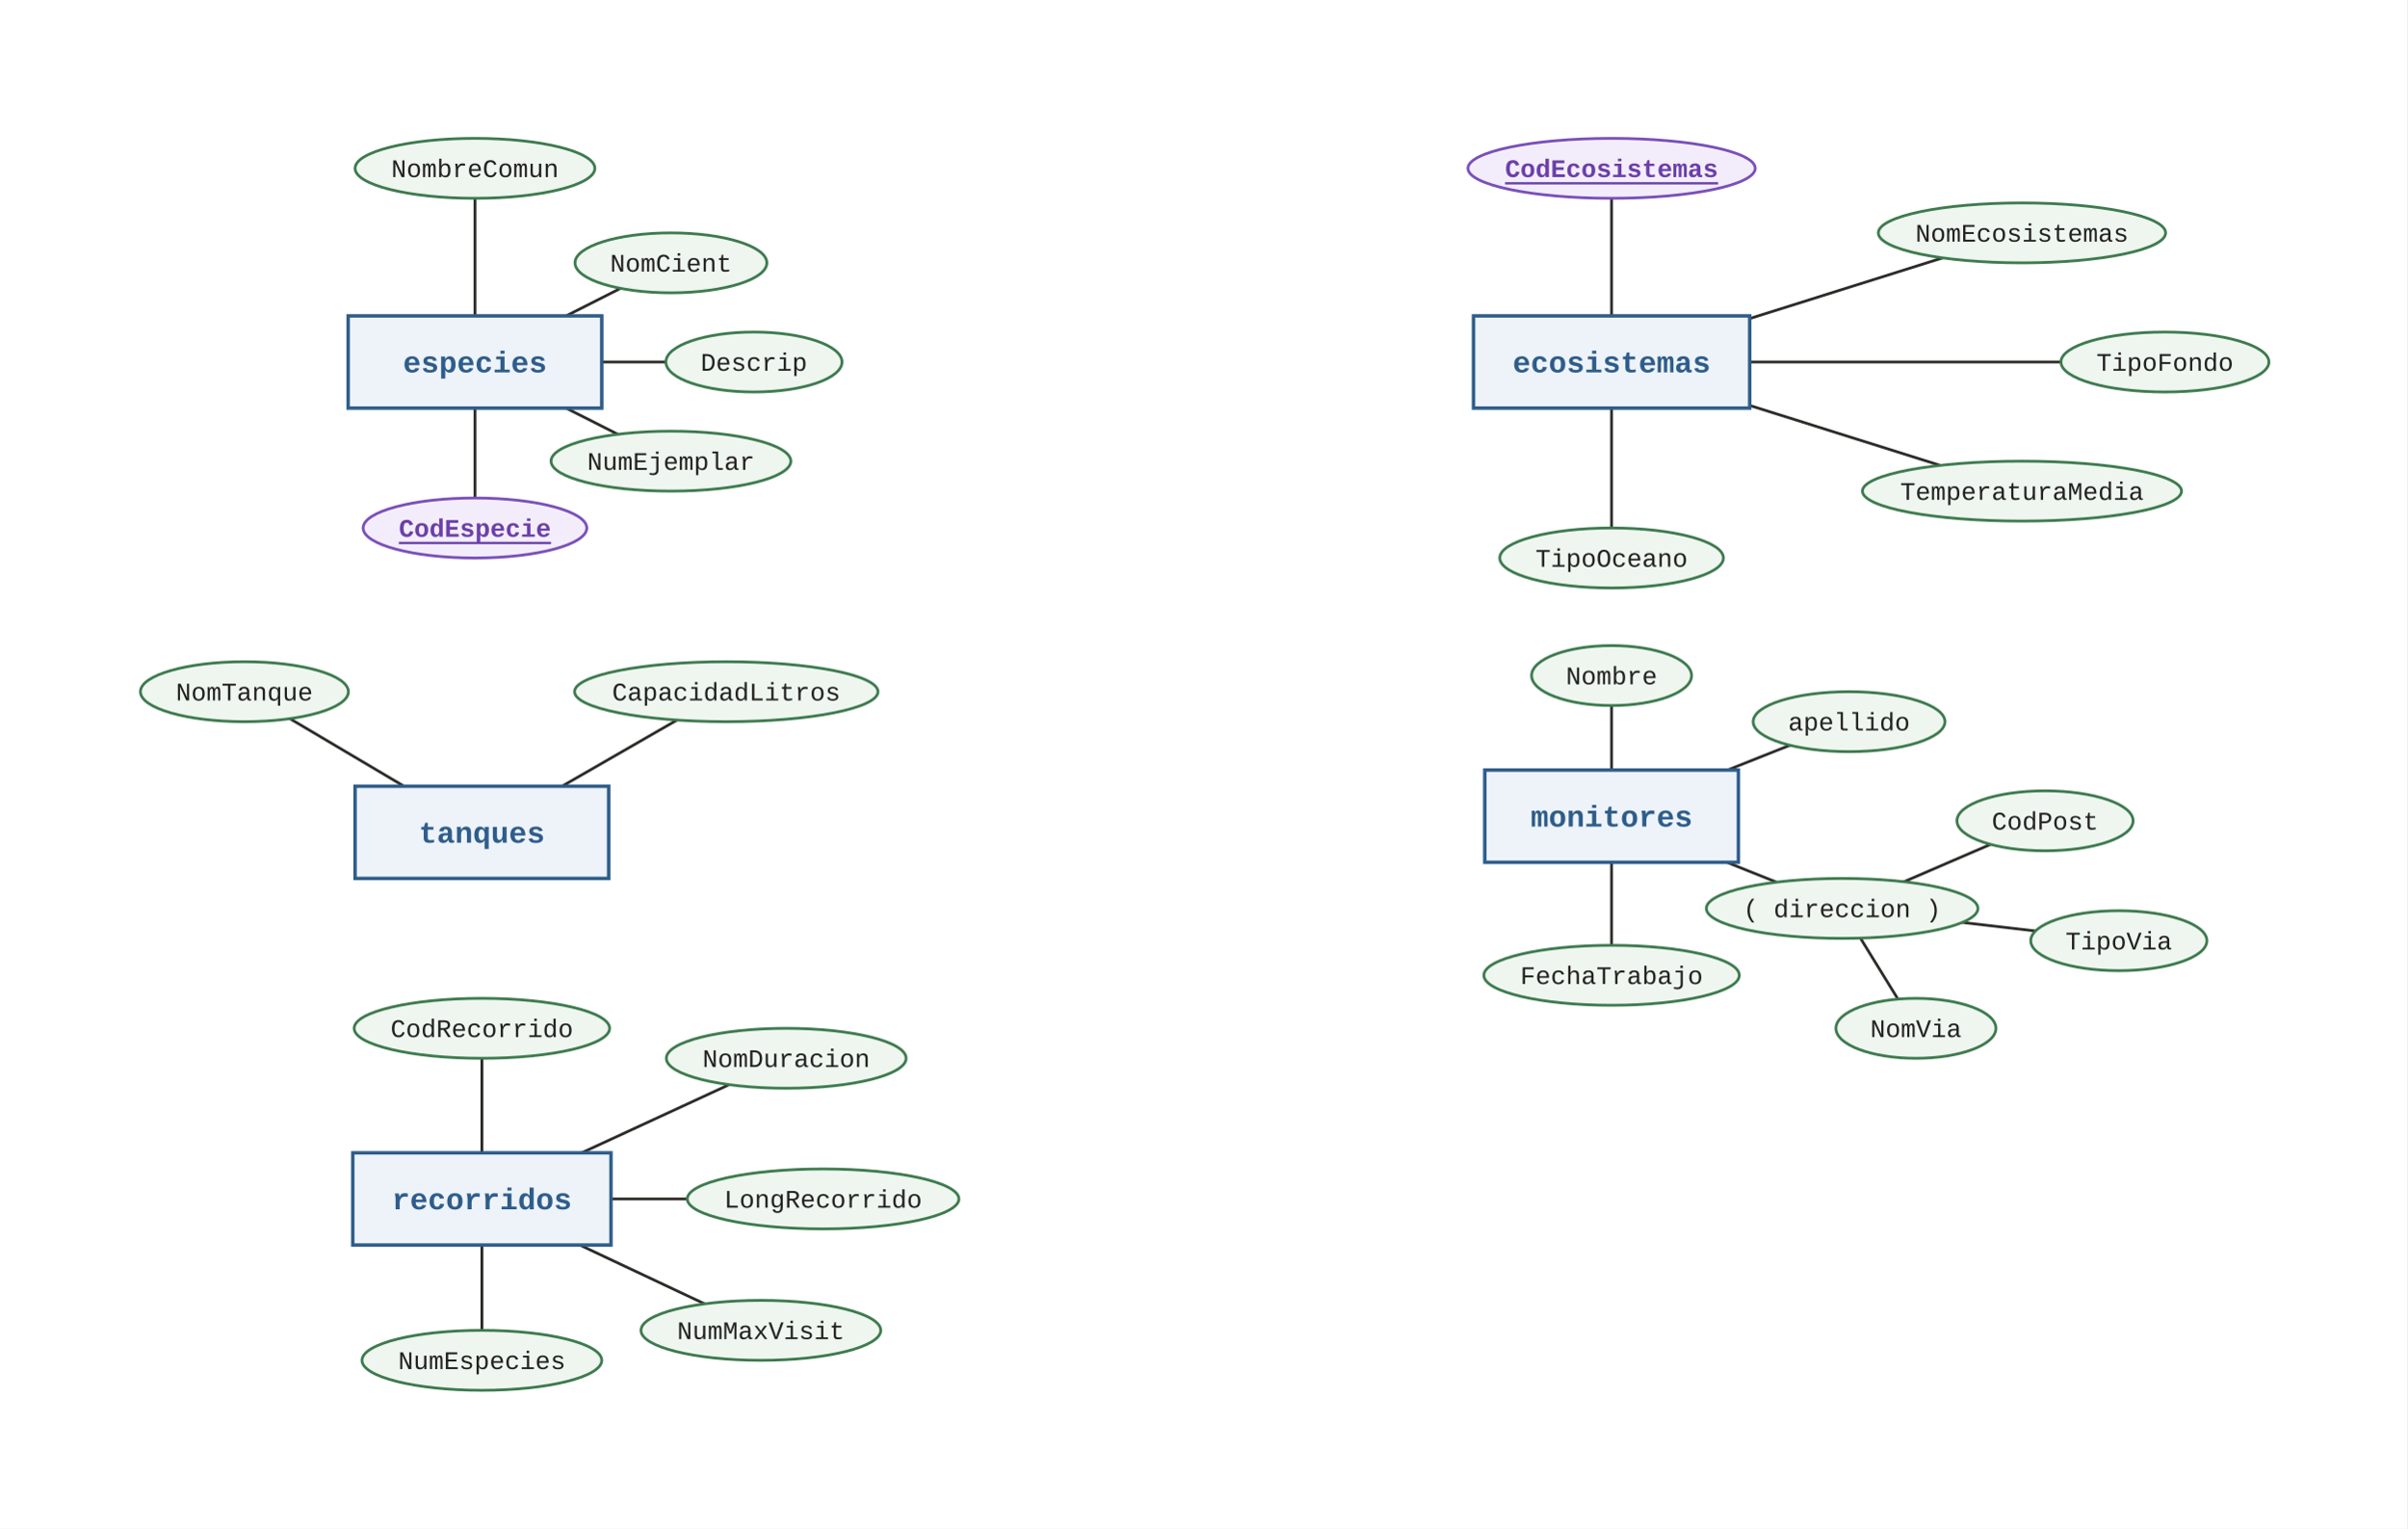
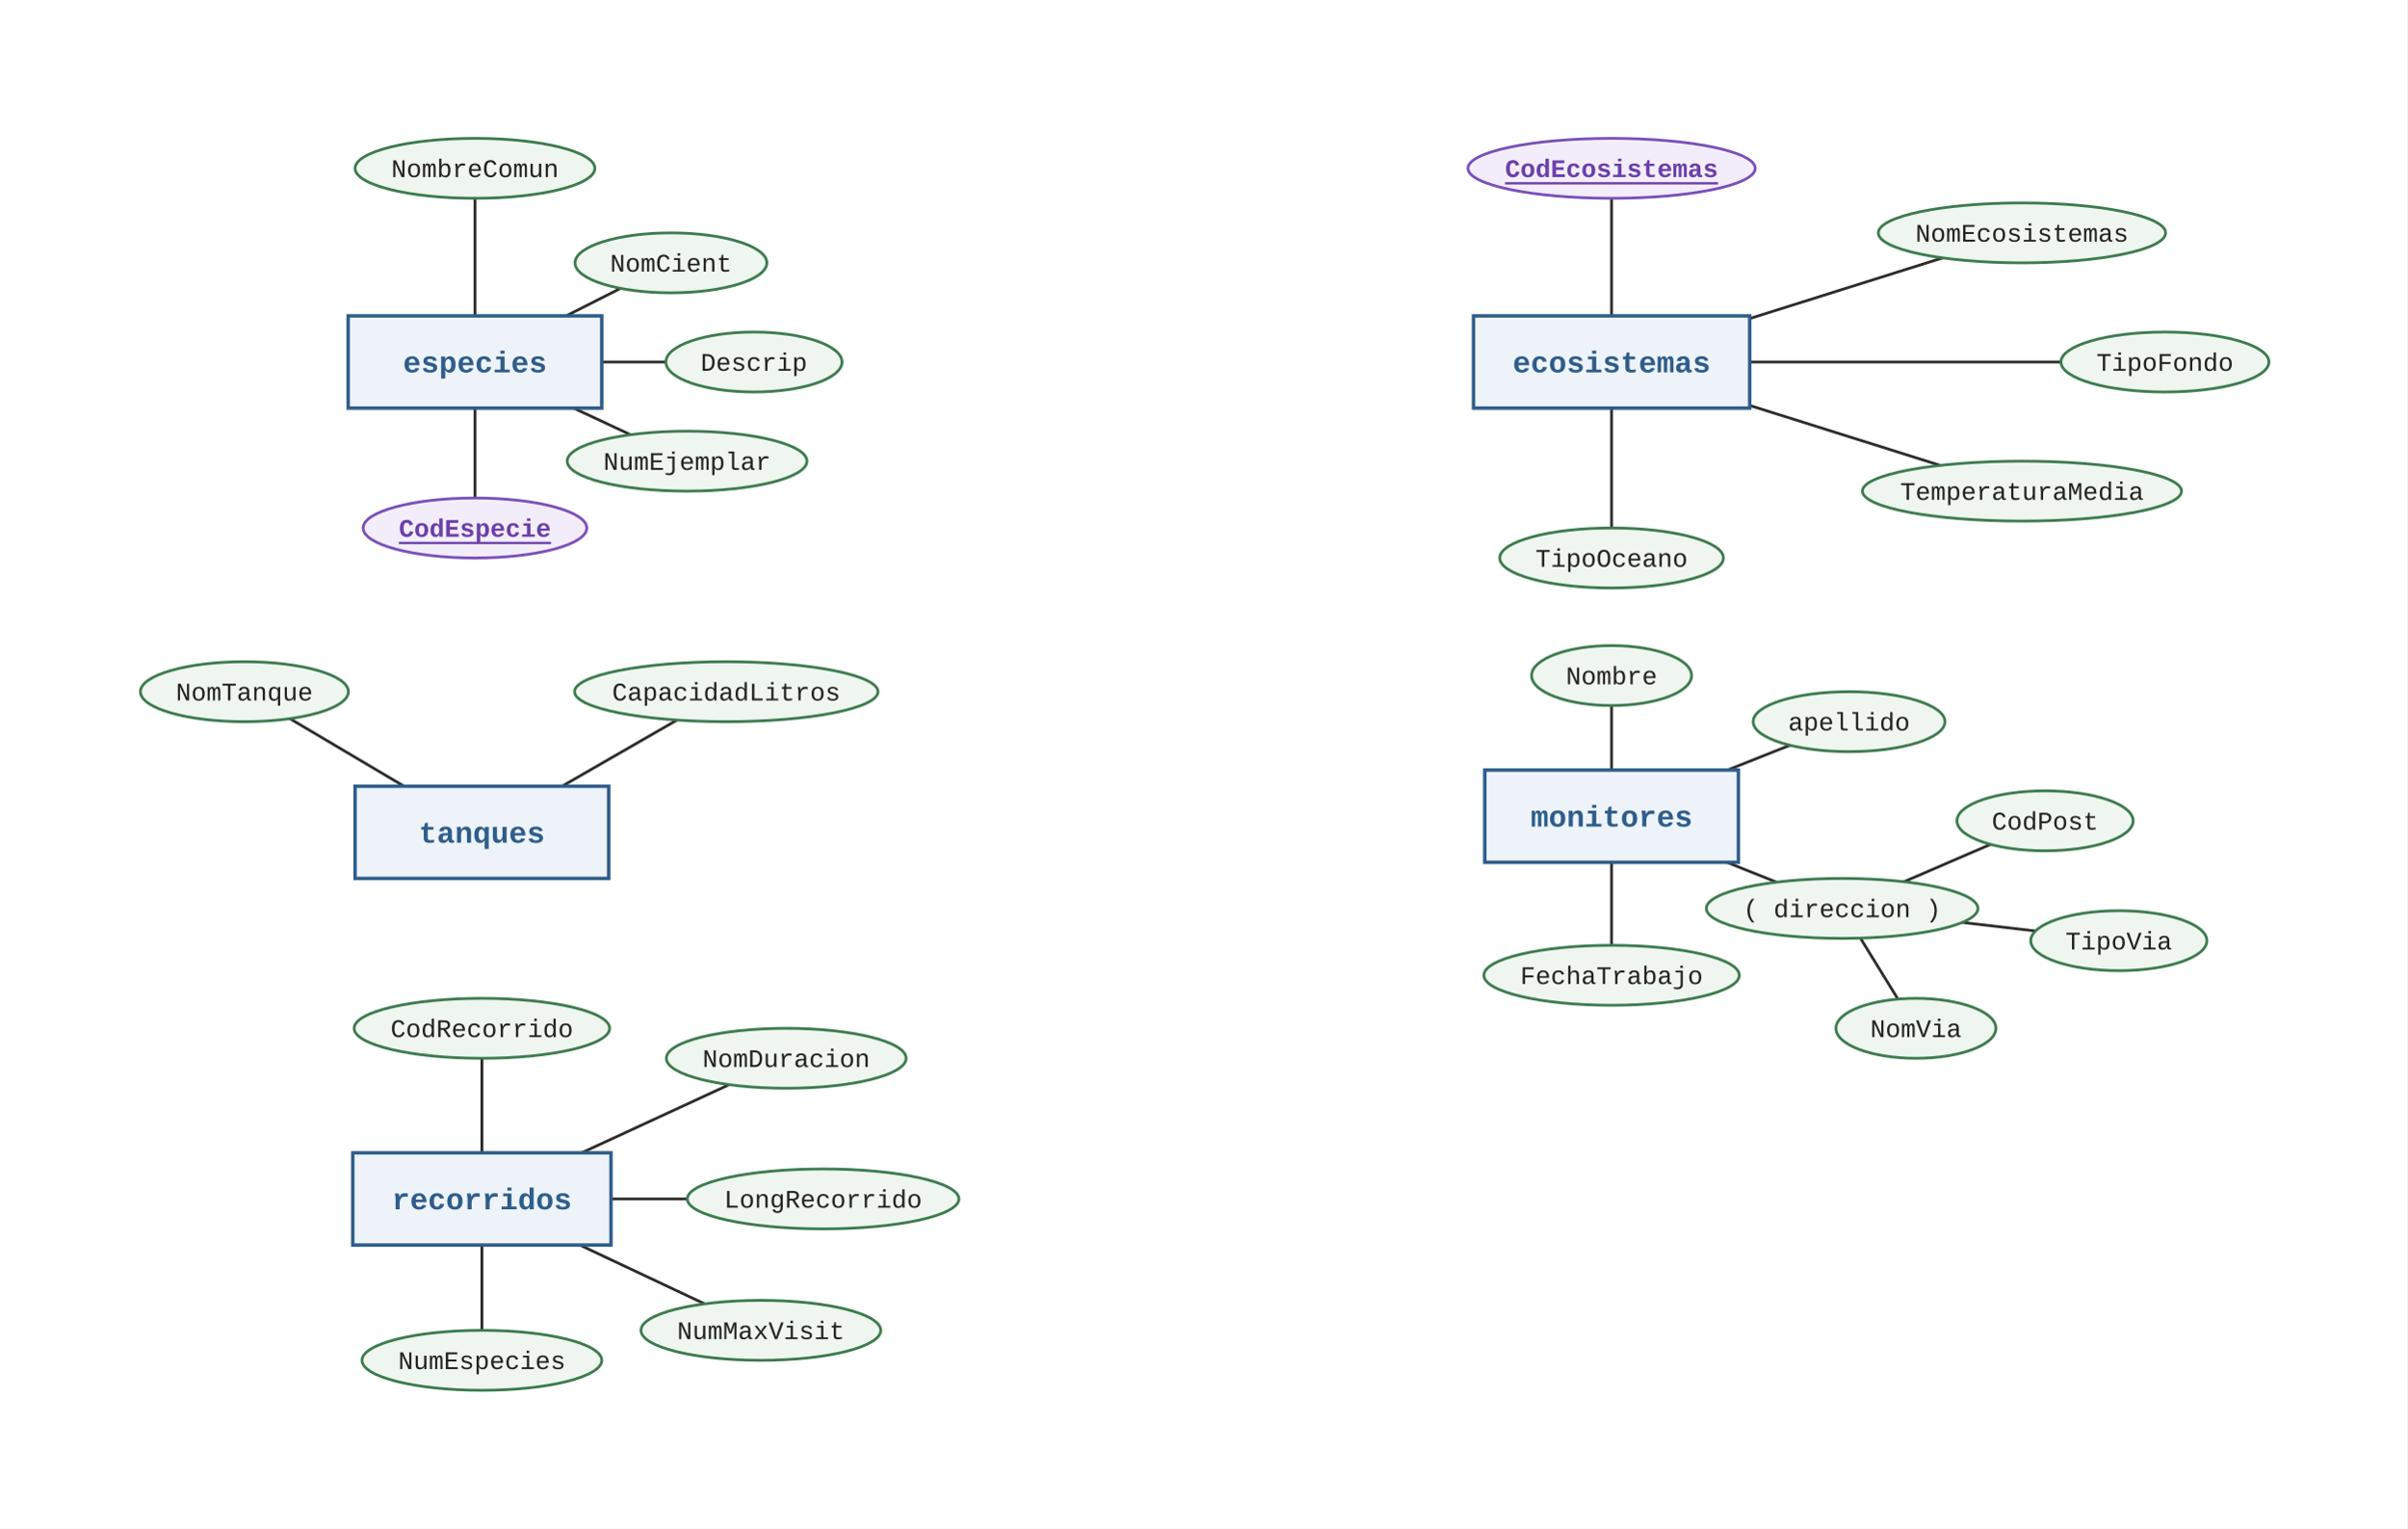
<svg xmlns="http://www.w3.org/2000/svg" viewBox="2135 1476 1044 663" width="1044" height="663">
  <style>.ln{stroke:#2B2A27;stroke-width:1.2}.mk{stroke:#2B2A27;stroke-width:1.5;fill:none}.mo{fill:#FFFFFF;stroke:#2B2A27;stroke-width:1.5}
.ent{fill:#EDF3F9;stroke:#2F5D8A;stroke-width:1.5}.dia{fill:#FBF2E0;stroke:#9C6510;stroke-width:1.5}.att{fill:#EEF6EF;stroke:#3D7A4E;stroke-width:1.2}.att.key{fill:#F3EDFB;stroke:#7A4FB8}.att.dr{stroke-dasharray:4 3}
.ent.in,.dia.in{fill:none}.dup{stroke:#C0362C;stroke-width:2.4}
.tx{fill:#22211F;font:11px Consolas,'JetBrains Mono','Courier New',monospace}.txk{fill:#6B3FA8;font-weight:600}.tb{font:600 13px Consolas,'JetBrains Mono','Courier New',monospace;fill:#2F5D8A}.tr{font:600 12px Consolas,'JetBrains Mono','Courier New',monospace;fill:#9C6510}.tt{font:600 10px Consolas,'JetBrains Mono','Courier New',monospace;fill:#6B6A64}
.ul{stroke:#6B3FA8;stroke-width:1}.ul.p{stroke-dasharray:3 2}.card{font:600 11px Consolas,'JetBrains Mono','Courier New',monospace;fill:#A2441C;paint-order:stroke;stroke:#FFFFFF;stroke-width:4px;stroke-linejoin:round}.cardq{fill:#6B6A64}
.tbox{fill:#FFFFFF;stroke:#A9B2C0;stroke-width:1}.thd{fill:#33557F}.thx{font:600 12.5px Consolas,'JetBrains Mono','Courier New',monospace;fill:#FFFFFF}.cx{font:11.5px Consolas,'JetBrains Mono','Courier New',monospace;fill:#22211F}.cpk{fill:#6B3FA8;font-weight:600}.cfk{fill:#A3304A}.cty{fill:#6B6A64;font-weight:400}.uq{font:600 9px Consolas,'JetBrains Mono','Courier New',monospace;fill:#2A7F8F}
.lk{stroke:#6B6A64;stroke-width:1.4;fill:none}.lk.dash{stroke-dasharray:6 4}.lkm{stroke:#6B6A64;stroke-width:1.5;fill:none}.lko{fill:#FFFFFF;stroke:#6B6A64;stroke-width:1.5}
.ipk{fill:#8E5FD0}.ifk{fill:#B4364E}.icol{fill:#2A7F8F}.inul{fill:none;stroke:#2A7F8F;stroke-width:1.3}
.rbox{fill:#FFFFFF;stroke:#22211F;stroke-width:1.1}.rnm{font:600 12.5px Consolas,'JetBrains Mono','Courier New',monospace;fill:#2F5D8A}.rcol{font:12px Consolas,'JetBrains Mono','Courier New',monospace;fill:#22211F}.rpk{font-weight:700;fill:#6B3FA8}.rfk{fill:#A3304A}.rul{stroke:#6B3FA8;stroke-width:1.1}
.rtag{font:600 9.5px Consolas,'JetBrains Mono','Courier New',monospace;fill:#6B6A64}.rarr{fill:none;stroke:#B4364E;stroke-width:1.1}.rhead{fill:#B4364E}
.ent.hd,.dia.hd{fill:none}.ktag{font:700 9px Consolas,'JetBrains Mono','Courier New',monospace;fill:#6B6A64}.rlab{fill:#FFFFFF;stroke:none;opacity:.92}.dia.assoc{stroke-dasharray:5 3}.ln.lid{stroke-width:2.2}.isal{fill:#9C6510}.skt{fill:#2F5D8A}
.thx.dup{fill:#FFC2BD}.cx.dup,.rnm.dup,.rcol.dup{fill:#C0362C;text-decoration:underline}
.note{stroke-width:1.2}.note-fold{stroke-width:1.2}.nc-y{fill:#FFF4C2;stroke:#D2AE36}.nc-b{fill:#DDEBFA;stroke:#7AA3D6}.nc-g{fill:#DFF2E1;stroke:#7DBB87}.nc-p{fill:#FBE1EC;stroke:#D98AAE}.note-fold{filter:brightness(.93)}.note-tx{font:12px 'Segoe UI',Arial,sans-serif;fill:#2B2A27}</style>
  <rect x="2135" y="1476" width="1044" height="663" fill="#ffffff" />
  <line x1="2341" y1="1633" x2="2341" y2="1549" class="ln" />
  <line x1="2341" y1="1633" x2="2426" y2="1590" class="ln" />
  <line x1="2341" y1="1633" x2="2462" y2="1633" class="ln" />
-   <line x1="2341" y1="1633" x2="2426" y2="1676" class="ln" />
+   <line x1="2341" y1="1633" x2="2433" y2="1676" class="ln" />
  <line x1="2834" y1="1633" x2="3012" y2="1577" class="ln" />
  <line x1="2341" y1="1633" x2="2341" y2="1705" class="ln" />
  <line x1="2834" y1="1633" x2="2834" y2="1549" class="ln" />
  <line x1="2834" y1="1633" x2="3012" y2="1689" class="ln" />
  <line x1="2834" y1="1633" x2="3074" y2="1633" class="ln" />
  <line x1="2834" y1="1633" x2="2834" y2="1718" class="ln" />
  <line x1="2344" y1="1837" x2="2241" y2="1776" class="ln" />
  <line x1="2344" y1="1837" x2="2450" y2="1776" class="ln" />
  <line x1="2344" y1="1996" x2="2344" y2="1922" class="ln" />
  <line x1="2344" y1="1996" x2="2476" y2="1935" class="ln" />
  <line x1="2344" y1="1996" x2="2492" y2="1996" class="ln" />
  <line x1="2344" y1="1996" x2="2465" y2="2053" class="ln" />
  <line x1="2344" y1="1996" x2="2344" y2="2066" class="ln" />
  <line x1="2834" y1="1830" x2="2834" y2="1769" class="ln" />
  <line x1="2834" y1="1830" x2="2937" y2="1789" class="ln" />
  <line x1="2834" y1="1830" x2="2934" y2="1870" class="ln" />
  <line x1="2834" y1="1830" x2="2834" y2="1899" class="ln" />
  <line x1="2934" y1="1870" x2="3054" y2="1884" class="ln" />
  <line x1="2934" y1="1870" x2="2966" y2="1922" class="ln" />
  <line x1="2934" y1="1870" x2="3022" y2="1832" class="ln" />
  <g class="node" data-id="nmwmlq3st1nugp1q">
    <rect x="2286" y="1613" width="110" height="40" class="ent" />
    <text x="2341" y="1637.5" text-anchor="middle" class="tb">especies</text>
  </g>
  <g class="node" data-id="nmwmlq9kf1nv612j">
    <ellipse cx="2341" cy="1549" rx="52" ry="13" class="att" />
    <text x="2341" y="1552.8" text-anchor="middle" class="tx">NombreComun</text>
  </g>
  <g class="node" data-id="nmwmlqhdt1nxv91i">
    <ellipse cx="2426" cy="1590" rx="41.6" ry="13" class="att" />
    <text x="2426" y="1593.8" text-anchor="middle" class="tx">NomCient</text>
  </g>
  <g class="node" data-id="nmwmlqosf1nzrpx4">
    <ellipse cx="2462" cy="1633" rx="38.2" ry="13" class="att" />
    <text x="2462" y="1636.8" text-anchor="middle" class="tx">Descrip</text>
  </g>
  <g class="node" data-id="nmwmls3cg1o16fms">
-     <ellipse cx="2426" cy="1676" rx="52" ry="13" class="att" />
-     <text x="2426" y="1679.8" text-anchor="middle" class="tx">NumEjemplar</text>
+     <ellipse cx="2433" cy="1676" rx="52" ry="13" class="att" />
+     <text x="2433" y="1679.8" text-anchor="middle" class="tx">NumEjemplar</text>
  </g>
  <g class="node" data-id="nmwmlsuwk1o544am">
    <rect x="2774.1" y="1613" width="119.8" height="40" class="ent" />
    <text x="2834" y="1637.5" text-anchor="middle" class="tb">ecosistemas</text>
  </g>
  <g class="node" data-id="nmwmlt76j1o6eex8">
    <ellipse cx="3012" cy="1577" rx="62.3" ry="13" class="att" />
    <text x="3012" y="1580.8" text-anchor="middle" class="tx">NomEcosistemas</text>
  </g>
  <g class="node" data-id="nmwmlu9zg1o8m304">
    <ellipse cx="2341" cy="1705" rx="48.5" ry="13" class="att key" />
    <text x="2341" y="1708.8" text-anchor="middle" class="tx txk">CodEspecie</text>
    <line x1="2308" y1="1711.5" x2="2374" y2="1711.5" class="ul" />
  </g>
  <g class="node" data-id="nmwmluhgc1oa9xli">
    <ellipse cx="2834" cy="1549" rx="62.3" ry="13" class="att key" />
    <text x="2834" y="1552.8" text-anchor="middle" class="tx txk">CodEcosistemas</text>
    <line x1="2787.8" y1="1555.5" x2="2880.2" y2="1555.5" class="ul" />
  </g>
  <g class="node" data-id="nmwmlutc41ocqgp9">
    <ellipse cx="3012" cy="1689" rx="69.2" ry="13" class="att" />
    <text x="3012" y="1692.8" text-anchor="middle" class="tx">TemperaturaMedia</text>
  </g>
  <g class="node" data-id="nmwmlv8u81oe6z0t">
    <ellipse cx="3074" cy="1633" rx="45.1" ry="13" class="att" />
    <text x="3074" y="1636.8" text-anchor="middle" class="tx">TipoFondo</text>
  </g>
  <g class="node" data-id="nmwmlxa2h1og22fq">
    <ellipse cx="2834" cy="1718" rx="48.5" ry="13" class="att" />
    <text x="2834" y="1721.8" text-anchor="middle" class="tx">TipoOceano</text>
  </g>
  <g class="node" data-id="nmwmlyn111oi5120">
    <rect x="2289" y="1817" width="110" height="40" class="ent" />
    <text x="2344" y="1841.5" text-anchor="middle" class="tb">tanques</text>
  </g>
  <g class="node" data-id="nmwmlz73o1ojqecn">
    <ellipse cx="2241" cy="1776" rx="45.1" ry="13" class="att" />
    <text x="2241" y="1779.8" text-anchor="middle" class="tx">NomTanque</text>
  </g>
  <g class="node" data-id="nmwmlzhpm1olqsv8">
    <ellipse cx="2450" cy="1776" rx="65.8" ry="13" class="att" />
    <text x="2450" y="1779.8" text-anchor="middle" class="tx">CapacidadLitros</text>
  </g>
  <g class="node" data-id="nmwmm04rg1on2ew7">
    <rect x="2288" y="1976" width="112" height="40" class="ent" />
    <text x="2344" y="2000.5" text-anchor="middle" class="tb">recorridos</text>
  </g>
  <g class="node" data-id="nmwmm0hhz1oo2zof">
    <ellipse cx="2344" cy="1922" rx="55.4" ry="13" class="att" />
    <text x="2344" y="1925.8" text-anchor="middle" class="tx">CodRecorrido</text>
  </g>
  <g class="node" data-id="nmwmm0rak1oq5dvb">
    <ellipse cx="2476" cy="1935" rx="52" ry="13" class="att" />
    <text x="2476" y="1938.8" text-anchor="middle" class="tx">NomDuracion</text>
  </g>
  <g class="node" data-id="nmwmm1q3u1os6477">
    <ellipse cx="2492" cy="1996" rx="58.9" ry="13" class="att" />
    <text x="2492" y="1999.8" text-anchor="middle" class="tx">LongRecorrido</text>
  </g>
  <g class="node" data-id="nmwmm2jk21ou8le7">
    <ellipse cx="2465" cy="2053" rx="52" ry="13" class="att" />
    <text x="2465" y="2056.8" text-anchor="middle" class="tx">NumMaxVisit</text>
  </g>
  <g class="node" data-id="nmwmm30rn1owrddh">
    <ellipse cx="2344" cy="2066" rx="52" ry="13" class="att" />
    <text x="2344" y="2069.8" text-anchor="middle" class="tx">NumEspecies</text>
  </g>
  <g class="node" data-id="nmwmm43j01oyr75p">
    <rect x="2779" y="1810" width="110" height="40" class="ent" />
    <text x="2834" y="1834.5" text-anchor="middle" class="tb">monitores</text>
  </g>
  <g class="node" data-id="nmwmm4cck1ozzlka">
    <ellipse cx="2834" cy="1769" rx="34.7" ry="13" class="att" />
    <text x="2834" y="1772.8" text-anchor="middle" class="tx">Nombre</text>
  </g>
  <g class="node" data-id="nmwmm4saa1p1wcw0">
    <ellipse cx="2937" cy="1789" rx="41.6" ry="13" class="att" />
    <text x="2937" y="1792.8" text-anchor="middle" class="tx">apellido</text>
  </g>
  <g class="node" data-id="nmwmm4ufe1p3042t">
    <ellipse cx="2934" cy="1870" rx="58.9" ry="13" class="att" />
    <text x="2934" y="1873.8" text-anchor="middle" class="tx">( direccion )</text>
  </g>
  <g class="node" data-id="nmwmm55un1p5k8r1">
    <ellipse cx="2834" cy="1899" rx="55.4" ry="13" class="att" />
    <text x="2834" y="1902.8" text-anchor="middle" class="tx">FechaTrabajo</text>
  </g>
  <g class="node" data-id="nmwmm5zat1p78uws">
    <ellipse cx="3054" cy="1884" rx="38.2" ry="13" class="att" />
    <text x="3054" y="1887.8" text-anchor="middle" class="tx">TipoVia</text>
  </g>
  <g class="node" data-id="nmwmm63gt1p9plnq">
    <ellipse cx="2966" cy="1922" rx="34.7" ry="13" class="att" />
    <text x="2966" y="1925.8" text-anchor="middle" class="tx">NomVia</text>
  </g>
  <g class="node" data-id="nmwmm668f1pbqrzq">
    <ellipse cx="3022" cy="1832" rx="38.2" ry="13" class="att" />
    <text x="3022" y="1835.8" text-anchor="middle" class="tx">CodPost</text>
  </g>
</svg>
